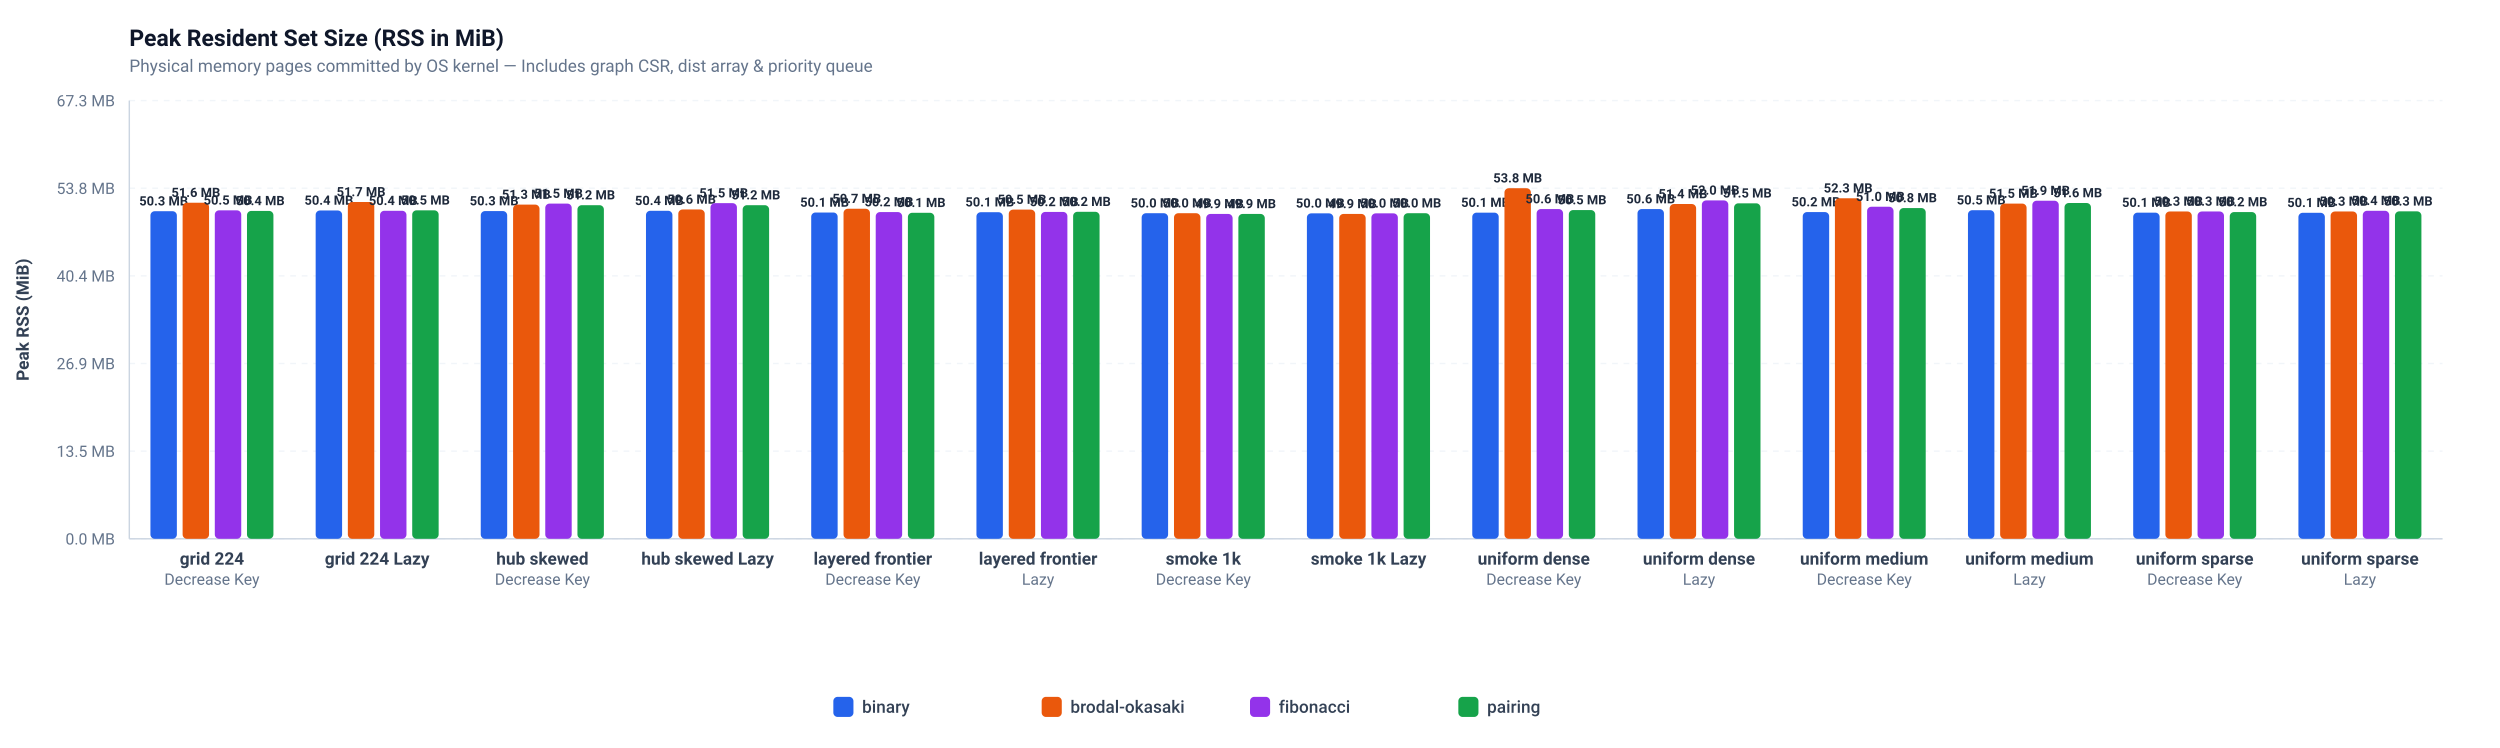
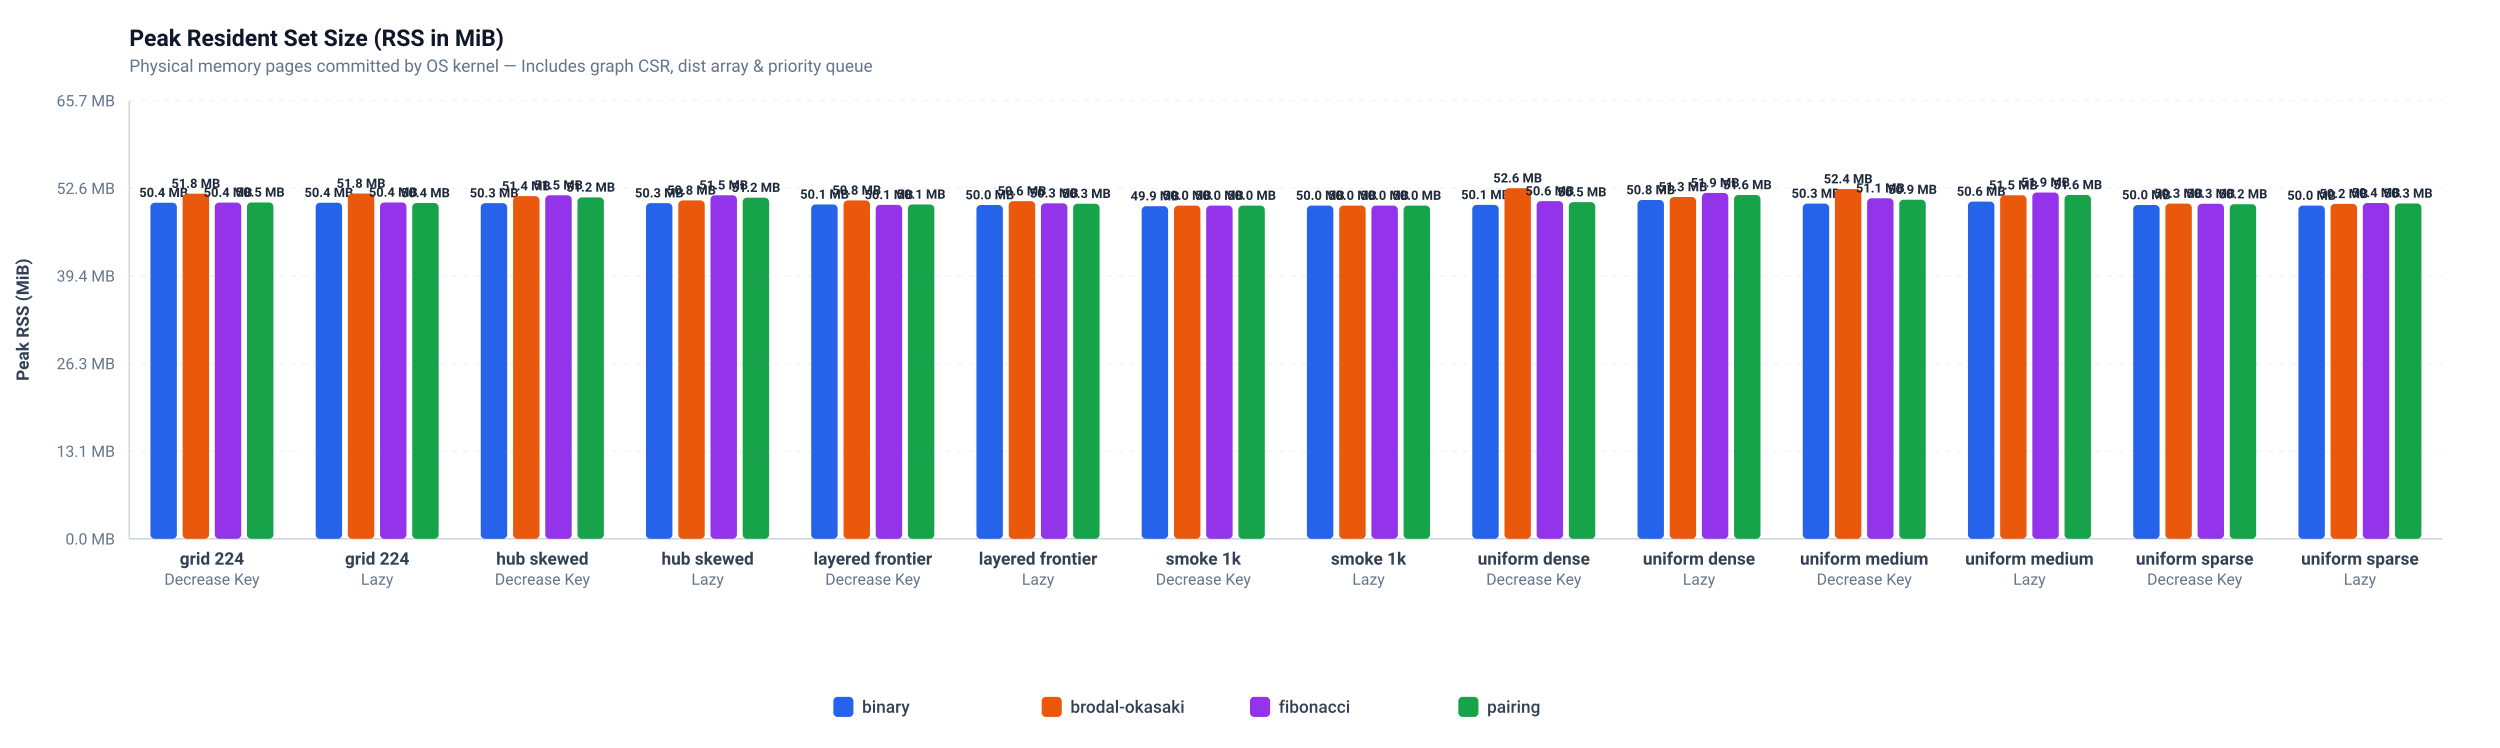
<svg xmlns="http://www.w3.org/2000/svg" viewBox="0 0 1740 520" width="1740" height="520" style="background-color: #ffffff; font-family: -apple-system, BlinkMacSystemFont, Segoe UI, Roboto, sans-serif;">
  <defs>
    <style>
    .axis { stroke: #CBD5E1; stroke-width: 1; }
    .grid { stroke: #F1F5F9; stroke-width: 1; stroke-dasharray: 4,4; }
    .baseline { stroke: #EF4444; stroke-width: 1.5; stroke-dasharray: 3,3; }
    .tick-label { font-size: 11px; fill: #64748B; }
    .axis-title { font-size: 12px; font-weight: 600; fill: #334155; }
    .chart-title { font-size: 16px; font-weight: 700; fill: #0F172A; }
    .chart-subtitle { font-size: 12px; fill: #64748B; }
    .bar-label { font-size: 9px; font-weight: 600; fill: #1E293B; text-anchor: middle; }
    .legend-text { font-size: 12px; fill: #334155; font-weight: 500; dominant-baseline: central; }
  </style>
  </defs>
  <text x="90" y="32" class="chart-title">Peak Resident Set Size (RSS in MiB)</text>
  <text x="90" y="50" class="chart-subtitle">Physical memory pages committed by OS kernel — Includes graph CSR, dist array &amp; priority queue</text>
  <line x1="90" y1="375.0" x2="1700" y2="375.0" class="grid" />
  <text x="80" y="379.0" class="tick-label" text-anchor="end">0.0 MB</text>
  <line x1="90" y1="314.0" x2="1700" y2="314.0" class="grid" />
-   <text x="80" y="318.0" class="tick-label" text-anchor="end">13.5 MB</text>
+   <text x="80" y="318.0" class="tick-label" text-anchor="end">13.1 MB</text>
  <line x1="90" y1="253.0" x2="1700" y2="253.0" class="grid" />
-   <text x="80" y="257.0" class="tick-label" text-anchor="end">26.9 MB</text>
+   <text x="80" y="257.0" class="tick-label" text-anchor="end">26.3 MB</text>
  <line x1="90" y1="192.0" x2="1700" y2="192.0" class="grid" />
-   <text x="80" y="196.0" class="tick-label" text-anchor="end">40.4 MB</text>
+   <text x="80" y="196.0" class="tick-label" text-anchor="end">39.4 MB</text>
  <line x1="90" y1="131.0" x2="1700" y2="131.0" class="grid" />
-   <text x="80" y="135.0" class="tick-label" text-anchor="end">53.8 MB</text>
+   <text x="80" y="135.0" class="tick-label" text-anchor="end">52.6 MB</text>
  <line x1="90" y1="70.0" x2="1700" y2="70.0" class="grid" />
-   <text x="80" y="74.0" class="tick-label" text-anchor="end">67.3 MB</text>
+   <text x="80" y="74.0" class="tick-label" text-anchor="end">65.7 MB</text>
  <line x1="90" y1="70" x2="90" y2="375" class="axis" />
  <line x1="90" y1="375" x2="1700" y2="375" class="axis" />
  <text x="-222.5" y="20" class="axis-title" text-anchor="middle" transform="rotate(-90)">Peak RSS (MiB)</text>
  <text x="147.5" y="393" class="axis-title" font-size="10px" text-anchor="middle">grid 224</text>
  <text x="147.5" y="407" class="tick-label" font-size="10px" text-anchor="middle">Decrease Key</text>
-   <rect x="104.7" y="147.0" width="18.4" height="228.0" fill="#2563EB" rx="3" ry="3" />
-   <text x="113.9" y="143.0" class="bar-label">50.3 MB</text>
-   <rect x="127.1" y="141.1" width="18.4" height="233.9" fill="#EA580C" rx="3" ry="3" />
-   <text x="136.3" y="137.1" class="bar-label">51.6 MB</text>
-   <rect x="149.5" y="146.4" width="18.4" height="228.6" fill="#9333EA" rx="3" ry="3" />
-   <text x="158.7" y="142.4" class="bar-label">50.5 MB</text>
-   <rect x="171.9" y="146.8" width="18.4" height="228.2" fill="#16A34A" rx="3" ry="3" />
-   <text x="181.1" y="142.8" class="bar-label">50.4 MB</text>
-   <text x="262.5" y="393" class="axis-title" font-size="10px" text-anchor="middle">grid 224 Lazy</text>
-   <rect x="219.7" y="146.5" width="18.4" height="228.5" fill="#2563EB" rx="3" ry="3" />
-   <text x="228.9" y="142.5" class="bar-label">50.4 MB</text>
-   <rect x="242.1" y="140.6" width="18.4" height="234.4" fill="#EA580C" rx="3" ry="3" />
-   <text x="251.3" y="136.6" class="bar-label">51.7 MB</text>
-   <rect x="264.5" y="146.7" width="18.4" height="228.3" fill="#9333EA" rx="3" ry="3" />
-   <text x="273.7" y="142.7" class="bar-label">50.4 MB</text>
-   <rect x="286.9" y="146.4" width="18.4" height="228.6" fill="#16A34A" rx="3" ry="3" />
-   <text x="296.1" y="142.4" class="bar-label">50.5 MB</text>
+   <rect x="104.7" y="141.1" width="18.4" height="233.9" fill="#2563EB" rx="3" ry="3" />
+   <text x="113.9" y="137.1" class="bar-label">50.4 MB</text>
+   <rect x="127.1" y="134.8" width="18.4" height="240.2" fill="#EA580C" rx="3" ry="3" />
+   <text x="136.3" y="130.8" class="bar-label">51.8 MB</text>
+   <rect x="149.5" y="141.0" width="18.4" height="234.0" fill="#9333EA" rx="3" ry="3" />
+   <text x="158.7" y="137.0" class="bar-label">50.4 MB</text>
+   <rect x="171.9" y="140.9" width="18.4" height="234.1" fill="#16A34A" rx="3" ry="3" />
+   <text x="181.1" y="136.9" class="bar-label">50.5 MB</text>
+   <text x="262.5" y="393" class="axis-title" font-size="10px" text-anchor="middle">grid 224</text>
+   <text x="262.5" y="407" class="tick-label" font-size="10px" text-anchor="middle">Lazy</text>
+   <rect x="219.7" y="141.1" width="18.4" height="233.9" fill="#2563EB" rx="3" ry="3" />
+   <text x="228.9" y="137.1" class="bar-label">50.4 MB</text>
+   <rect x="242.1" y="134.7" width="18.4" height="240.3" fill="#EA580C" rx="3" ry="3" />
+   <text x="251.3" y="130.7" class="bar-label">51.8 MB</text>
+   <rect x="264.5" y="140.9" width="18.4" height="234.1" fill="#9333EA" rx="3" ry="3" />
+   <text x="273.7" y="136.9" class="bar-label">50.4 MB</text>
+   <rect x="286.9" y="141.3" width="18.4" height="233.7" fill="#16A34A" rx="3" ry="3" />
+   <text x="296.1" y="137.3" class="bar-label">50.4 MB</text>
  <text x="377.5" y="393" class="axis-title" font-size="10px" text-anchor="middle">hub skewed</text>
  <text x="377.5" y="407" class="tick-label" font-size="10px" text-anchor="middle">Decrease Key</text>
-   <rect x="334.6" y="146.9" width="18.4" height="228.1" fill="#2563EB" rx="3" ry="3" />
-   <text x="343.9" y="142.9" class="bar-label">50.3 MB</text>
-   <rect x="357.1" y="142.4" width="18.4" height="232.6" fill="#EA580C" rx="3" ry="3" />
-   <text x="366.3" y="138.4" class="bar-label">51.3 MB</text>
-   <rect x="379.5" y="141.7" width="18.4" height="233.3" fill="#9333EA" rx="3" ry="3" />
-   <text x="388.7" y="137.7" class="bar-label">51.5 MB</text>
-   <rect x="401.9" y="142.8" width="18.4" height="232.2" fill="#16A34A" rx="3" ry="3" />
-   <text x="411.1" y="138.8" class="bar-label">51.2 MB</text>
-   <text x="492.5" y="393" class="axis-title" font-size="10px" text-anchor="middle">hub skewed Lazy</text>
-   <rect x="449.6" y="146.7" width="18.4" height="228.3" fill="#2563EB" rx="3" ry="3" />
-   <text x="458.9" y="142.7" class="bar-label">50.4 MB</text>
-   <rect x="472.1" y="145.8" width="18.4" height="229.2" fill="#EA580C" rx="3" ry="3" />
-   <text x="481.3" y="141.8" class="bar-label">50.6 MB</text>
-   <rect x="494.5" y="141.4" width="18.4" height="233.6" fill="#9333EA" rx="3" ry="3" />
-   <text x="503.7" y="137.4" class="bar-label">51.5 MB</text>
-   <rect x="516.9" y="142.8" width="18.4" height="232.2" fill="#16A34A" rx="3" ry="3" />
-   <text x="526.1" y="138.8" class="bar-label">51.2 MB</text>
+   <rect x="334.6" y="141.4" width="18.4" height="233.6" fill="#2563EB" rx="3" ry="3" />
+   <text x="343.9" y="137.4" class="bar-label">50.3 MB</text>
+   <rect x="357.1" y="136.5" width="18.4" height="238.5" fill="#EA580C" rx="3" ry="3" />
+   <text x="366.3" y="132.5" class="bar-label">51.4 MB</text>
+   <rect x="379.5" y="135.9" width="18.4" height="239.1" fill="#9333EA" rx="3" ry="3" />
+   <text x="388.7" y="131.9" class="bar-label">51.5 MB</text>
+   <rect x="401.9" y="137.4" width="18.4" height="237.6" fill="#16A34A" rx="3" ry="3" />
+   <text x="411.1" y="133.4" class="bar-label">51.2 MB</text>
+   <text x="492.5" y="393" class="axis-title" font-size="10px" text-anchor="middle">hub skewed</text>
+   <text x="492.5" y="407" class="tick-label" font-size="10px" text-anchor="middle">Lazy</text>
+   <rect x="449.6" y="141.4" width="18.4" height="233.6" fill="#2563EB" rx="3" ry="3" />
+   <text x="458.9" y="137.4" class="bar-label">50.3 MB</text>
+   <rect x="472.1" y="139.5" width="18.4" height="235.5" fill="#EA580C" rx="3" ry="3" />
+   <text x="481.3" y="135.5" class="bar-label">50.8 MB</text>
+   <rect x="494.5" y="135.9" width="18.4" height="239.1" fill="#9333EA" rx="3" ry="3" />
+   <text x="503.7" y="131.9" class="bar-label">51.5 MB</text>
+   <rect x="516.9" y="137.6" width="18.4" height="237.4" fill="#16A34A" rx="3" ry="3" />
+   <text x="526.1" y="133.6" class="bar-label">51.2 MB</text>
  <text x="607.5" y="393" class="axis-title" font-size="10px" text-anchor="middle">layered frontier</text>
  <text x="607.5" y="407" class="tick-label" font-size="10px" text-anchor="middle">Decrease Key</text>
-   <rect x="564.6" y="147.9" width="18.4" height="227.1" fill="#2563EB" rx="3" ry="3" />
-   <text x="573.9" y="143.9" class="bar-label">50.1 MB</text>
-   <rect x="587.1" y="145.3" width="18.4" height="229.7" fill="#EA580C" rx="3" ry="3" />
-   <text x="596.3" y="141.3" class="bar-label">50.7 MB</text>
-   <rect x="609.5" y="147.6" width="18.4" height="227.4" fill="#9333EA" rx="3" ry="3" />
-   <text x="618.7" y="143.6" class="bar-label">50.2 MB</text>
-   <rect x="631.9" y="148.1" width="18.4" height="226.9" fill="#16A34A" rx="3" ry="3" />
-   <text x="641.1" y="144.1" class="bar-label">50.1 MB</text>
+   <rect x="564.6" y="142.3" width="18.4" height="232.7" fill="#2563EB" rx="3" ry="3" />
+   <text x="573.9" y="138.3" class="bar-label">50.1 MB</text>
+   <rect x="587.1" y="139.5" width="18.4" height="235.5" fill="#EA580C" rx="3" ry="3" />
+   <text x="596.3" y="135.5" class="bar-label">50.8 MB</text>
+   <rect x="609.5" y="142.6" width="18.4" height="232.4" fill="#9333EA" rx="3" ry="3" />
+   <text x="618.7" y="138.6" class="bar-label">50.1 MB</text>
+   <rect x="631.9" y="142.3" width="18.4" height="232.7" fill="#16A34A" rx="3" ry="3" />
+   <text x="641.1" y="138.3" class="bar-label">50.1 MB</text>
  <text x="722.5" y="393" class="axis-title" font-size="10px" text-anchor="middle">layered frontier</text>
  <text x="722.5" y="407" class="tick-label" font-size="10px" text-anchor="middle">Lazy</text>
-   <rect x="679.6" y="147.7" width="18.4" height="227.3" fill="#2563EB" rx="3" ry="3" />
-   <text x="688.9" y="143.7" class="bar-label">50.1 MB</text>
-   <rect x="702.1" y="145.9" width="18.4" height="229.1" fill="#EA580C" rx="3" ry="3" />
-   <text x="711.3" y="141.9" class="bar-label">50.5 MB</text>
-   <rect x="724.5" y="147.5" width="18.4" height="227.5" fill="#9333EA" rx="3" ry="3" />
-   <text x="733.7" y="143.5" class="bar-label">50.2 MB</text>
-   <rect x="746.9" y="147.4" width="18.4" height="227.6" fill="#16A34A" rx="3" ry="3" />
-   <text x="756.1" y="143.4" class="bar-label">50.2 MB</text>
+   <rect x="679.6" y="142.7" width="18.4" height="232.3" fill="#2563EB" rx="3" ry="3" />
+   <text x="688.9" y="138.7" class="bar-label">50.0 MB</text>
+   <rect x="702.1" y="140.0" width="18.4" height="235.0" fill="#EA580C" rx="3" ry="3" />
+   <text x="711.3" y="136.0" class="bar-label">50.6 MB</text>
+   <rect x="724.5" y="141.5" width="18.4" height="233.5" fill="#9333EA" rx="3" ry="3" />
+   <text x="733.7" y="137.5" class="bar-label">50.3 MB</text>
+   <rect x="746.9" y="141.8" width="18.4" height="233.2" fill="#16A34A" rx="3" ry="3" />
+   <text x="756.1" y="137.8" class="bar-label">50.3 MB</text>
  <text x="837.5" y="393" class="axis-title" font-size="10px" text-anchor="middle">smoke 1k</text>
  <text x="837.5" y="407" class="tick-label" font-size="10px" text-anchor="middle">Decrease Key</text>
-   <rect x="794.6" y="148.4" width="18.4" height="226.6" fill="#2563EB" rx="3" ry="3" />
-   <text x="803.9" y="144.4" class="bar-label">50.0 MB</text>
-   <rect x="817.1" y="148.4" width="18.4" height="226.6" fill="#EA580C" rx="3" ry="3" />
-   <text x="826.3" y="144.4" class="bar-label">50.0 MB</text>
-   <rect x="839.5" y="148.9" width="18.4" height="226.1" fill="#9333EA" rx="3" ry="3" />
-   <text x="848.7" y="144.9" class="bar-label">49.9 MB</text>
-   <rect x="861.9" y="148.9" width="18.4" height="226.1" fill="#16A34A" rx="3" ry="3" />
-   <text x="871.1" y="144.9" class="bar-label">49.9 MB</text>
-   <text x="952.5" y="393" class="axis-title" font-size="10px" text-anchor="middle">smoke 1k Lazy</text>
-   <rect x="909.6" y="148.5" width="18.4" height="226.5" fill="#2563EB" rx="3" ry="3" />
-   <text x="918.9" y="144.5" class="bar-label">50.0 MB</text>
-   <rect x="932.1" y="148.9" width="18.4" height="226.1" fill="#EA580C" rx="3" ry="3" />
-   <text x="941.3" y="144.9" class="bar-label">49.9 MB</text>
-   <rect x="954.5" y="148.5" width="18.4" height="226.5" fill="#9333EA" rx="3" ry="3" />
-   <text x="963.7" y="144.5" class="bar-label">50.0 MB</text>
-   <rect x="976.9" y="148.4" width="18.4" height="226.6" fill="#16A34A" rx="3" ry="3" />
-   <text x="986.1" y="144.4" class="bar-label">50.0 MB</text>
+   <rect x="794.6" y="143.5" width="18.4" height="231.5" fill="#2563EB" rx="3" ry="3" />
+   <text x="803.9" y="139.5" class="bar-label">49.9 MB</text>
+   <rect x="817.1" y="143.1" width="18.4" height="231.9" fill="#EA580C" rx="3" ry="3" />
+   <text x="826.3" y="139.1" class="bar-label">50.0 MB</text>
+   <rect x="839.5" y="143.1" width="18.4" height="231.9" fill="#9333EA" rx="3" ry="3" />
+   <text x="848.7" y="139.1" class="bar-label">50.0 MB</text>
+   <rect x="861.9" y="143.1" width="18.4" height="231.9" fill="#16A34A" rx="3" ry="3" />
+   <text x="871.1" y="139.1" class="bar-label">50.0 MB</text>
+   <text x="952.5" y="393" class="axis-title" font-size="10px" text-anchor="middle">smoke 1k</text>
+   <text x="952.5" y="407" class="tick-label" font-size="10px" text-anchor="middle">Lazy</text>
+   <rect x="909.6" y="143.1" width="18.4" height="231.9" fill="#2563EB" rx="3" ry="3" />
+   <text x="918.9" y="139.1" class="bar-label">50.0 MB</text>
+   <rect x="932.1" y="143.1" width="18.4" height="231.9" fill="#EA580C" rx="3" ry="3" />
+   <text x="941.3" y="139.1" class="bar-label">50.0 MB</text>
+   <rect x="954.5" y="143.1" width="18.4" height="231.9" fill="#9333EA" rx="3" ry="3" />
+   <text x="963.7" y="139.1" class="bar-label">50.0 MB</text>
+   <rect x="976.9" y="143.1" width="18.4" height="231.9" fill="#16A34A" rx="3" ry="3" />
+   <text x="986.1" y="139.1" class="bar-label">50.0 MB</text>
  <text x="1067.5" y="393" class="axis-title" font-size="10px" text-anchor="middle">uniform dense</text>
  <text x="1067.5" y="407" class="tick-label" font-size="10px" text-anchor="middle">Decrease Key</text>
-   <rect x="1024.7" y="148.0" width="18.4" height="227.0" fill="#2563EB" rx="3" ry="3" />
-   <text x="1033.9" y="144.0" class="bar-label">50.1 MB</text>
+   <rect x="1024.7" y="142.6" width="18.4" height="232.4" fill="#2563EB" rx="3" ry="3" />
+   <text x="1033.9" y="138.6" class="bar-label">50.1 MB</text>
  <rect x="1047.1" y="131.0" width="18.4" height="244.0" fill="#EA580C" rx="3" ry="3" />
-   <text x="1056.3" y="127.0" class="bar-label">53.8 MB</text>
-   <rect x="1069.5" y="145.5" width="18.4" height="229.5" fill="#9333EA" rx="3" ry="3" />
-   <text x="1078.7" y="141.5" class="bar-label">50.6 MB</text>
-   <rect x="1091.9" y="146.2" width="18.4" height="228.8" fill="#16A34A" rx="3" ry="3" />
-   <text x="1101.1" y="142.2" class="bar-label">50.5 MB</text>
+   <text x="1056.3" y="127.0" class="bar-label">52.6 MB</text>
+   <rect x="1069.5" y="140.0" width="18.4" height="235.0" fill="#9333EA" rx="3" ry="3" />
+   <text x="1078.7" y="136.0" class="bar-label">50.6 MB</text>
+   <rect x="1091.9" y="140.7" width="18.4" height="234.3" fill="#16A34A" rx="3" ry="3" />
+   <text x="1101.1" y="136.7" class="bar-label">50.5 MB</text>
  <text x="1182.5" y="393" class="axis-title" font-size="10px" text-anchor="middle">uniform dense</text>
  <text x="1182.5" y="407" class="tick-label" font-size="10px" text-anchor="middle">Lazy</text>
-   <rect x="1139.7" y="145.5" width="18.4" height="229.5" fill="#2563EB" rx="3" ry="3" />
-   <text x="1148.9" y="141.5" class="bar-label">50.6 MB</text>
-   <rect x="1162.1" y="142.0" width="18.4" height="233.0" fill="#EA580C" rx="3" ry="3" />
-   <text x="1171.3" y="138.0" class="bar-label">51.4 MB</text>
-   <rect x="1184.5" y="139.5" width="18.4" height="235.5" fill="#9333EA" rx="3" ry="3" />
-   <text x="1193.7" y="135.5" class="bar-label">52.0 MB</text>
-   <rect x="1206.9" y="141.5" width="18.4" height="233.5" fill="#16A34A" rx="3" ry="3" />
-   <text x="1216.1" y="137.5" class="bar-label">51.5 MB</text>
+   <rect x="1139.7" y="139.2" width="18.4" height="235.8" fill="#2563EB" rx="3" ry="3" />
+   <text x="1148.9" y="135.2" class="bar-label">50.8 MB</text>
+   <rect x="1162.1" y="137.1" width="18.4" height="237.9" fill="#EA580C" rx="3" ry="3" />
+   <text x="1171.3" y="133.1" class="bar-label">51.3 MB</text>
+   <rect x="1184.5" y="134.3" width="18.4" height="240.7" fill="#9333EA" rx="3" ry="3" />
+   <text x="1193.7" y="130.3" class="bar-label">51.9 MB</text>
+   <rect x="1206.9" y="135.7" width="18.4" height="239.3" fill="#16A34A" rx="3" ry="3" />
+   <text x="1216.1" y="131.7" class="bar-label">51.6 MB</text>
  <text x="1297.5" y="393" class="axis-title" font-size="10px" text-anchor="middle">uniform medium</text>
  <text x="1297.5" y="407" class="tick-label" font-size="10px" text-anchor="middle">Decrease Key</text>
-   <rect x="1254.7" y="147.6" width="18.4" height="227.4" fill="#2563EB" rx="3" ry="3" />
-   <text x="1263.9" y="143.6" class="bar-label">50.2 MB</text>
-   <rect x="1277.1" y="138.0" width="18.4" height="237.0" fill="#EA580C" rx="3" ry="3" />
-   <text x="1286.3" y="134.0" class="bar-label">52.3 MB</text>
-   <rect x="1299.5" y="143.9" width="18.4" height="231.1" fill="#9333EA" rx="3" ry="3" />
-   <text x="1308.7" y="139.9" class="bar-label">51.0 MB</text>
-   <rect x="1321.9" y="144.8" width="18.4" height="230.2" fill="#16A34A" rx="3" ry="3" />
-   <text x="1331.1" y="140.8" class="bar-label">50.8 MB</text>
+   <rect x="1254.7" y="141.7" width="18.4" height="233.3" fill="#2563EB" rx="3" ry="3" />
+   <text x="1263.9" y="137.7" class="bar-label">50.3 MB</text>
+   <rect x="1277.1" y="131.6" width="18.4" height="243.4" fill="#EA580C" rx="3" ry="3" />
+   <text x="1286.3" y="127.6" class="bar-label">52.4 MB</text>
+   <rect x="1299.5" y="138.0" width="18.4" height="237.0" fill="#9333EA" rx="3" ry="3" />
+   <text x="1308.7" y="134.0" class="bar-label">51.1 MB</text>
+   <rect x="1321.9" y="139.0" width="18.4" height="236.0" fill="#16A34A" rx="3" ry="3" />
+   <text x="1331.1" y="135.0" class="bar-label">50.9 MB</text>
  <text x="1412.5" y="393" class="axis-title" font-size="10px" text-anchor="middle">uniform medium</text>
  <text x="1412.5" y="407" class="tick-label" font-size="10px" text-anchor="middle">Lazy</text>
-   <rect x="1369.7" y="146.3" width="18.4" height="228.7" fill="#2563EB" rx="3" ry="3" />
-   <text x="1378.9" y="142.3" class="bar-label">50.5 MB</text>
-   <rect x="1392.1" y="141.7" width="18.4" height="233.3" fill="#EA580C" rx="3" ry="3" />
-   <text x="1401.3" y="137.7" class="bar-label">51.5 MB</text>
-   <rect x="1414.5" y="139.7" width="18.4" height="235.3" fill="#9333EA" rx="3" ry="3" />
-   <text x="1423.7" y="135.7" class="bar-label">51.9 MB</text>
-   <rect x="1436.9" y="141.3" width="18.4" height="233.7" fill="#16A34A" rx="3" ry="3" />
-   <text x="1446.1" y="137.3" class="bar-label">51.6 MB</text>
+   <rect x="1369.7" y="140.3" width="18.4" height="234.7" fill="#2563EB" rx="3" ry="3" />
+   <text x="1378.9" y="136.3" class="bar-label">50.6 MB</text>
+   <rect x="1392.1" y="135.9" width="18.4" height="239.1" fill="#EA580C" rx="3" ry="3" />
+   <text x="1401.3" y="131.9" class="bar-label">51.5 MB</text>
+   <rect x="1414.5" y="134.0" width="18.4" height="241.0" fill="#9333EA" rx="3" ry="3" />
+   <text x="1423.7" y="130.0" class="bar-label">51.9 MB</text>
+   <rect x="1436.9" y="135.7" width="18.4" height="239.3" fill="#16A34A" rx="3" ry="3" />
+   <text x="1446.1" y="131.7" class="bar-label">51.6 MB</text>
  <text x="1527.5" y="393" class="axis-title" font-size="10px" text-anchor="middle">uniform sparse</text>
  <text x="1527.5" y="407" class="tick-label" font-size="10px" text-anchor="middle">Decrease Key</text>
-   <rect x="1484.7" y="148.0" width="18.4" height="227.0" fill="#2563EB" rx="3" ry="3" />
-   <text x="1493.9" y="144.0" class="bar-label">50.1 MB</text>
-   <rect x="1507.1" y="147.2" width="18.4" height="227.8" fill="#EA580C" rx="3" ry="3" />
-   <text x="1516.3" y="143.2" class="bar-label">50.3 MB</text>
-   <rect x="1529.5" y="147.2" width="18.4" height="227.8" fill="#9333EA" rx="3" ry="3" />
-   <text x="1538.7" y="143.2" class="bar-label">50.3 MB</text>
-   <rect x="1551.9" y="147.6" width="18.4" height="227.4" fill="#16A34A" rx="3" ry="3" />
-   <text x="1561.1" y="143.6" class="bar-label">50.2 MB</text>
+   <rect x="1484.7" y="142.7" width="18.4" height="232.3" fill="#2563EB" rx="3" ry="3" />
+   <text x="1493.9" y="138.7" class="bar-label">50.0 MB</text>
+   <rect x="1507.1" y="141.7" width="18.4" height="233.3" fill="#EA580C" rx="3" ry="3" />
+   <text x="1516.3" y="137.7" class="bar-label">50.3 MB</text>
+   <rect x="1529.5" y="141.8" width="18.4" height="233.2" fill="#9333EA" rx="3" ry="3" />
+   <text x="1538.7" y="137.8" class="bar-label">50.3 MB</text>
+   <rect x="1551.9" y="142.1" width="18.4" height="232.9" fill="#16A34A" rx="3" ry="3" />
+   <text x="1561.1" y="138.1" class="bar-label">50.2 MB</text>
  <text x="1642.5" y="393" class="axis-title" font-size="10px" text-anchor="middle">uniform sparse</text>
  <text x="1642.5" y="407" class="tick-label" font-size="10px" text-anchor="middle">Lazy</text>
-   <rect x="1599.7" y="148.1" width="18.4" height="226.9" fill="#2563EB" rx="3" ry="3" />
-   <text x="1608.9" y="144.1" class="bar-label">50.1 MB</text>
-   <rect x="1622.1" y="147.2" width="18.4" height="227.8" fill="#EA580C" rx="3" ry="3" />
-   <text x="1631.3" y="143.2" class="bar-label">50.3 MB</text>
-   <rect x="1644.5" y="146.7" width="18.4" height="228.3" fill="#9333EA" rx="3" ry="3" />
-   <text x="1653.7" y="142.7" class="bar-label">50.4 MB</text>
-   <rect x="1666.9" y="147.1" width="18.4" height="227.9" fill="#16A34A" rx="3" ry="3" />
-   <text x="1676.1" y="143.1" class="bar-label">50.3 MB</text>
+   <rect x="1599.7" y="143.1" width="18.4" height="231.9" fill="#2563EB" rx="3" ry="3" />
+   <text x="1608.9" y="139.1" class="bar-label">50.0 MB</text>
+   <rect x="1622.1" y="141.9" width="18.4" height="233.1" fill="#EA580C" rx="3" ry="3" />
+   <text x="1631.3" y="137.9" class="bar-label">50.2 MB</text>
+   <rect x="1644.5" y="141.3" width="18.4" height="233.7" fill="#9333EA" rx="3" ry="3" />
+   <text x="1653.7" y="137.3" class="bar-label">50.4 MB</text>
+   <rect x="1666.9" y="141.6" width="18.4" height="233.4" fill="#16A34A" rx="3" ry="3" />
+   <text x="1676.1" y="137.6" class="bar-label">50.3 MB</text>
  <rect x="580.0" y="485.0" width="14" height="14" fill="#2563EB" rx="3" ry="3" />
  <text x="600.0" y="492.0" class="legend-text">binary</text>
  <rect x="725.0" y="485.0" width="14" height="14" fill="#EA580C" rx="3" ry="3" />
  <text x="745.0" y="492.0" class="legend-text">brodal-okasaki</text>
  <rect x="870.0" y="485.0" width="14" height="14" fill="#9333EA" rx="3" ry="3" />
  <text x="890.0" y="492.0" class="legend-text">fibonacci</text>
  <rect x="1015.0" y="485.0" width="14" height="14" fill="#16A34A" rx="3" ry="3" />
  <text x="1035.0" y="492.0" class="legend-text">pairing</text>
</svg>
